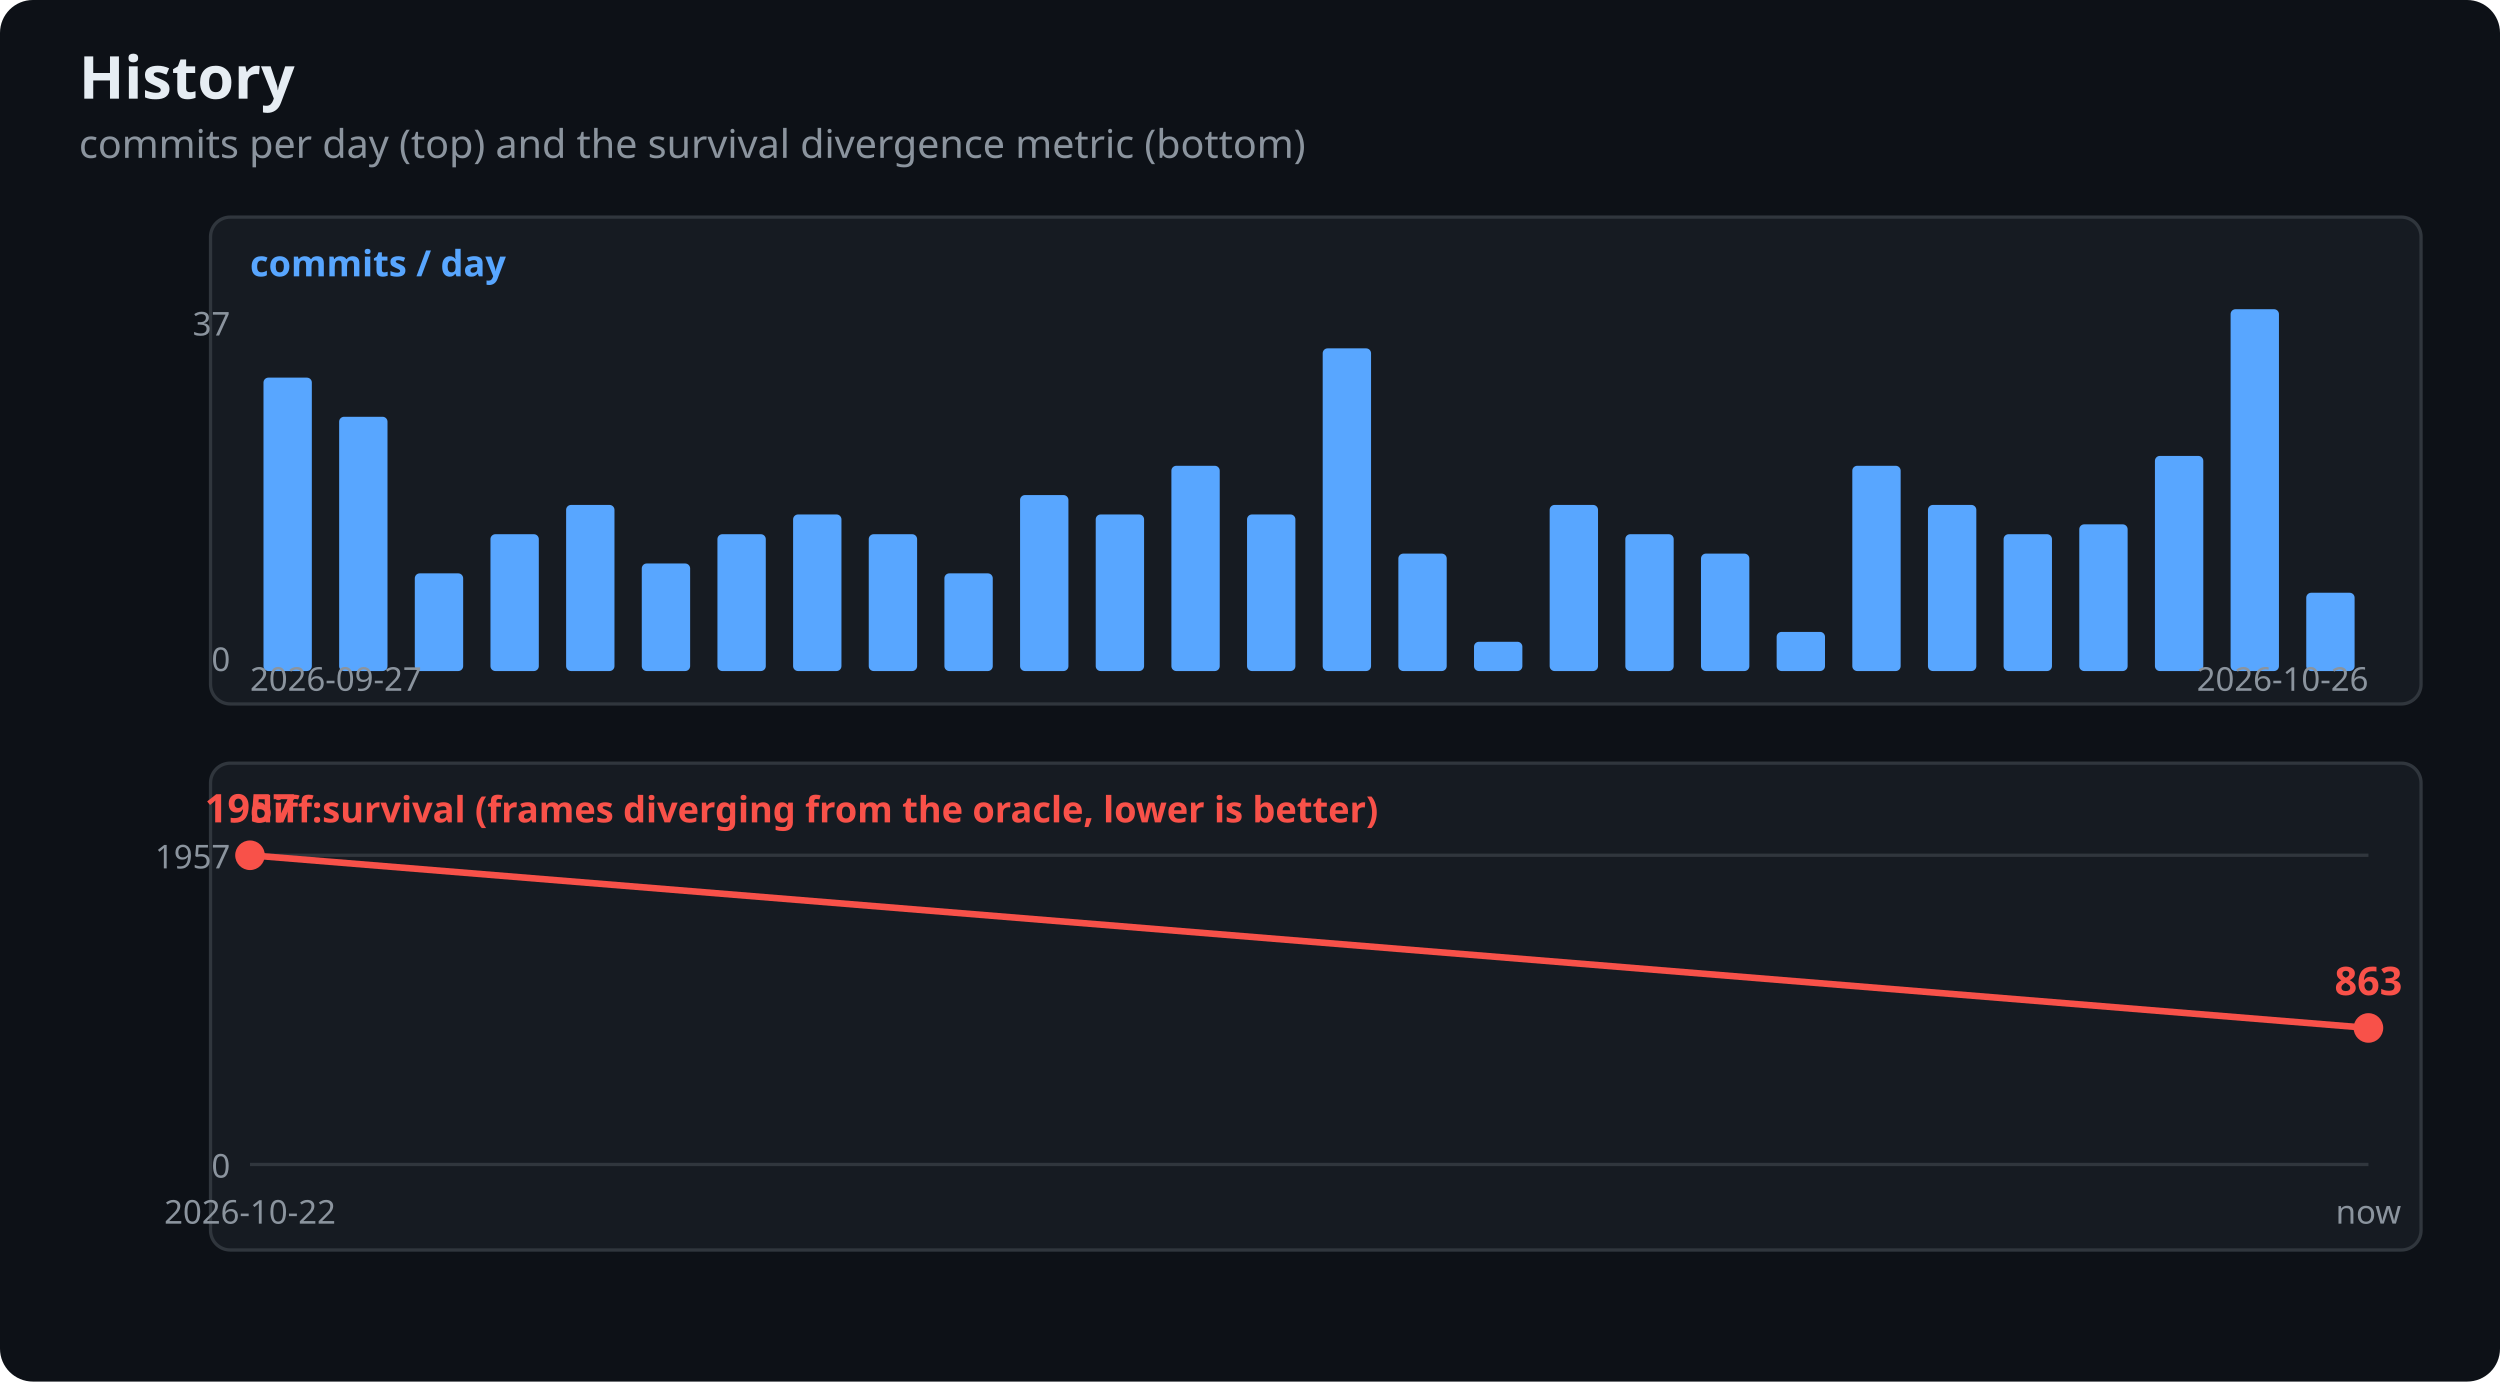
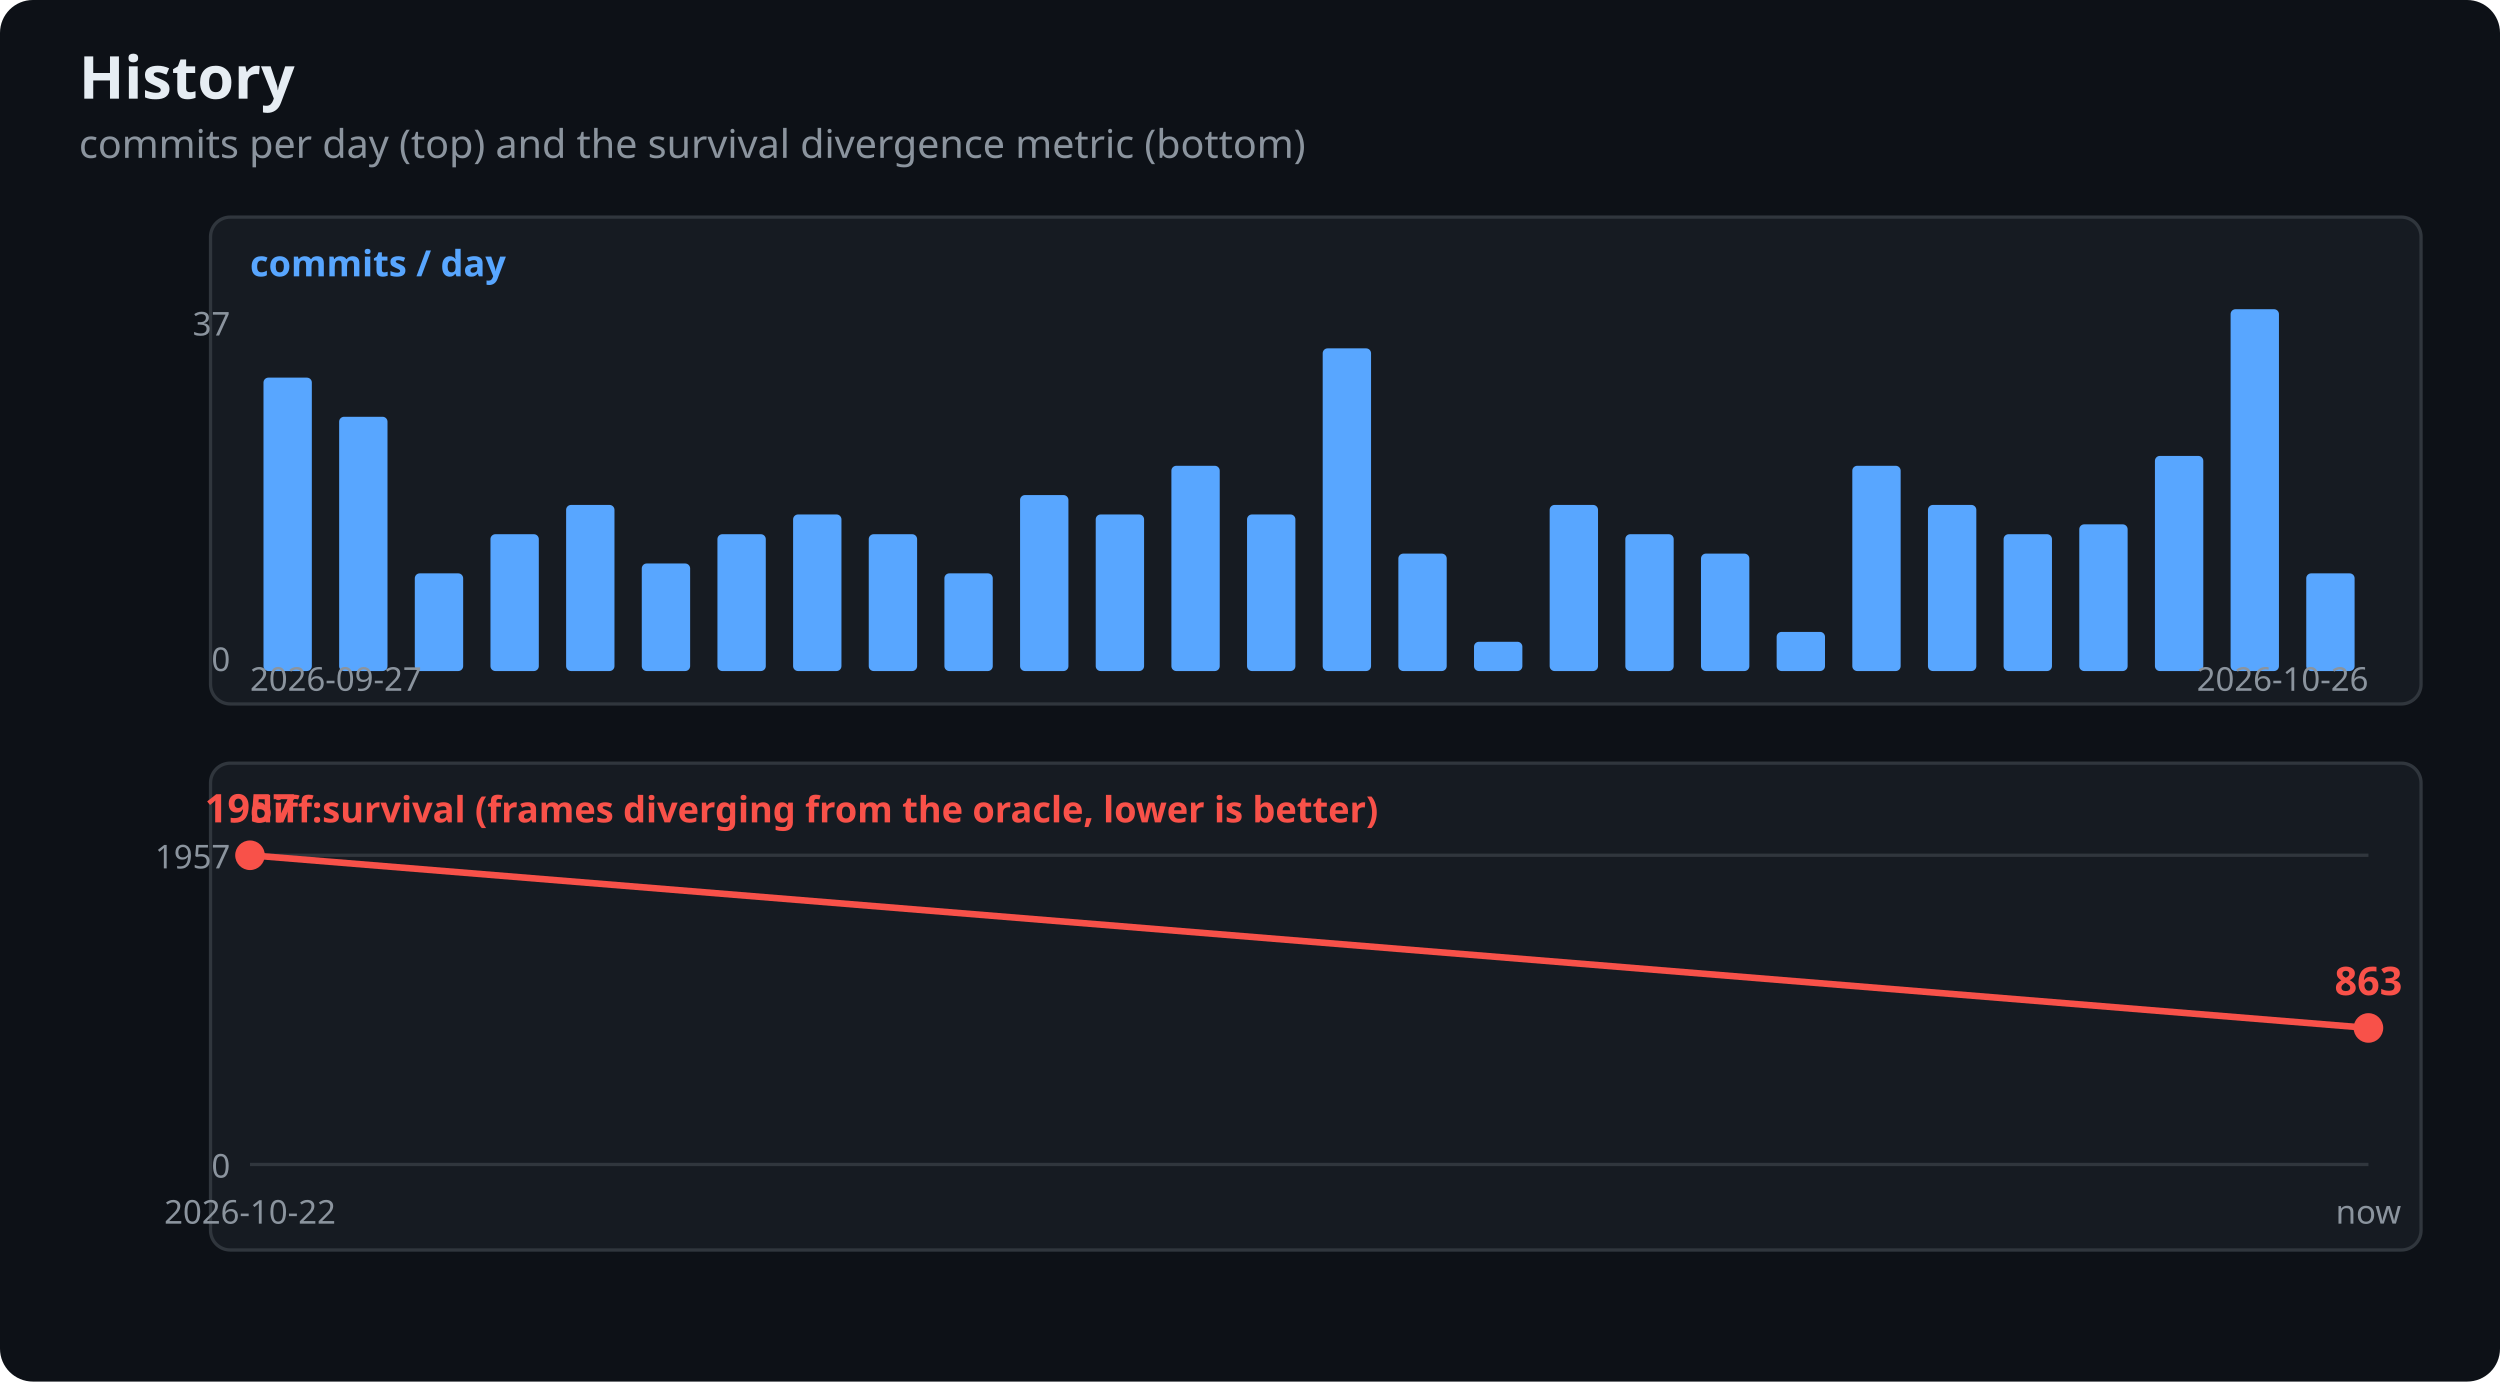
<svg xmlns="http://www.w3.org/2000/svg" width="760" height="420" viewBox="0 0 760 420" font-family="Segoe UI,Ubuntu,sans-serif">
  <rect width="760" height="420" rx="10" fill="#0d1117" />
  <text x="24" y="30" fill="#e6edf3" font-size="18" font-weight="600">History</text>
  <text x="24" y="48" fill="#8b949e" font-size="12">commits per day (top) and the survival divergence metric (bottom)</text>
  <rect x="64" y="66" width="672" height="148" fill="#161b22" stroke="#30363d" rx="6" />
  <text x="76" y="84" fill="#58a6ff" font-size="11" font-weight="600">commits / day</text>
  <rect x="80.1" y="114.8" width="14.7" height="89.2" fill="#58a6ff" rx="1.5" />
  <rect x="103.1" y="126.7" width="14.7" height="77.3" fill="#58a6ff" rx="1.5" />
  <rect x="126.1" y="174.3" width="14.7" height="29.7" fill="#58a6ff" rx="1.5" />
  <rect x="149.1" y="162.4" width="14.7" height="41.6" fill="#58a6ff" rx="1.5" />
  <rect x="172.1" y="153.5" width="14.7" height="50.5" fill="#58a6ff" rx="1.5" />
  <rect x="195.1" y="171.3" width="14.7" height="32.7" fill="#58a6ff" rx="1.5" />
  <rect x="218.1" y="162.4" width="14.7" height="41.6" fill="#58a6ff" rx="1.5" />
  <rect x="241.1" y="156.4" width="14.7" height="47.6" fill="#58a6ff" rx="1.5" />
  <rect x="264.1" y="162.4" width="14.7" height="41.6" fill="#58a6ff" rx="1.5" />
  <rect x="287.1" y="174.3" width="14.7" height="29.7" fill="#58a6ff" rx="1.5" />
  <rect x="310.1" y="150.5" width="14.7" height="53.5" fill="#58a6ff" rx="1.5" />
  <rect x="333.1" y="156.4" width="14.7" height="47.6" fill="#58a6ff" rx="1.5" />
  <rect x="356.1" y="141.6" width="14.7" height="62.4" fill="#58a6ff" rx="1.5" />
  <rect x="379.1" y="156.4" width="14.7" height="47.6" fill="#58a6ff" rx="1.5" />
  <rect x="402.1" y="105.9" width="14.7" height="98.1" fill="#58a6ff" rx="1.5" />
  <rect x="425.1" y="168.3" width="14.7" height="35.7" fill="#58a6ff" rx="1.5" />
  <rect x="448.1" y="195.1" width="14.7" height="8.9" fill="#58a6ff" rx="1.5" />
  <rect x="471.1" y="153.5" width="14.7" height="50.5" fill="#58a6ff" rx="1.5" />
  <rect x="494.1" y="162.4" width="14.7" height="41.6" fill="#58a6ff" rx="1.5" />
  <rect x="517.1" y="168.3" width="14.7" height="35.7" fill="#58a6ff" rx="1.5" />
  <rect x="540.1" y="192.1" width="14.7" height="11.9" fill="#58a6ff" rx="1.5" />
  <rect x="563.1" y="141.6" width="14.7" height="62.4" fill="#58a6ff" rx="1.5" />
  <rect x="586.1" y="153.5" width="14.7" height="50.5" fill="#58a6ff" rx="1.5" />
  <rect x="609.1" y="162.4" width="14.7" height="41.6" fill="#58a6ff" rx="1.5" />
  <rect x="632.1" y="159.4" width="14.7" height="44.6" fill="#58a6ff" rx="1.5" />
  <rect x="655.1" y="138.6" width="14.7" height="65.4" fill="#58a6ff" rx="1.5" />
  <rect x="678.1" y="94.0" width="14.7" height="110.0" fill="#58a6ff" rx="1.5" />
-   <rect x="701.1" y="180.2" width="14.7" height="23.8" fill="#58a6ff" rx="1.5" />
+   <rect x="701.1" y="174.3" width="14.7" height="29.7" fill="#58a6ff" rx="1.5" />
  <text x="70" y="102" fill="#8b949e" font-size="10" text-anchor="end">37</text>
  <text x="70" y="204" fill="#8b949e" font-size="10" text-anchor="end">0</text>
  <text x="76" y="210" fill="#8b949e" font-size="10">2026-09-27</text>
  <text x="720" y="210" fill="#8b949e" font-size="10" text-anchor="end">2026-10-26</text>
  <rect x="64" y="232" width="672" height="148" fill="#161b22" stroke="#30363d" rx="6" />
  <text x="76" y="250" fill="#f85149" font-size="11" font-weight="600">diff:survival (frames diverging from the oracle, lower is better)</text>
  <line x1="76" y1="354.0" x2="720" y2="354.0" stroke="#30363d" stroke-width="1" />
  <text x="70" y="358.0" fill="#8b949e" font-size="10" text-anchor="end">0</text>
  <line x1="76" y1="260.0" x2="720" y2="260.0" stroke="#30363d" stroke-width="1" />
  <text x="70" y="264.0" fill="#8b949e" font-size="10" text-anchor="end">1957</text>
  <circle cx="76.0" cy="260.0" r="4.5" fill="#f85149" />
  <text x="76.0" y="250.0" fill="#f85149" font-size="12" font-weight="600" text-anchor="middle">1957</text>
  <text x="76.0" y="372" fill="#8b949e" font-size="10" text-anchor="middle">2026-10-22</text>
  <circle cx="720.0" cy="312.5" r="4.5" fill="#f85149" />
  <text x="720.0" y="302.5" fill="#f85149" font-size="12" font-weight="600" text-anchor="middle">863</text>
  <text x="720.0" y="372" fill="#8b949e" font-size="10" text-anchor="middle">now</text>
  <polyline points="76.0,260.0 720.0,312.5" fill="none" stroke="#f85149" stroke-width="2" />
</svg>
